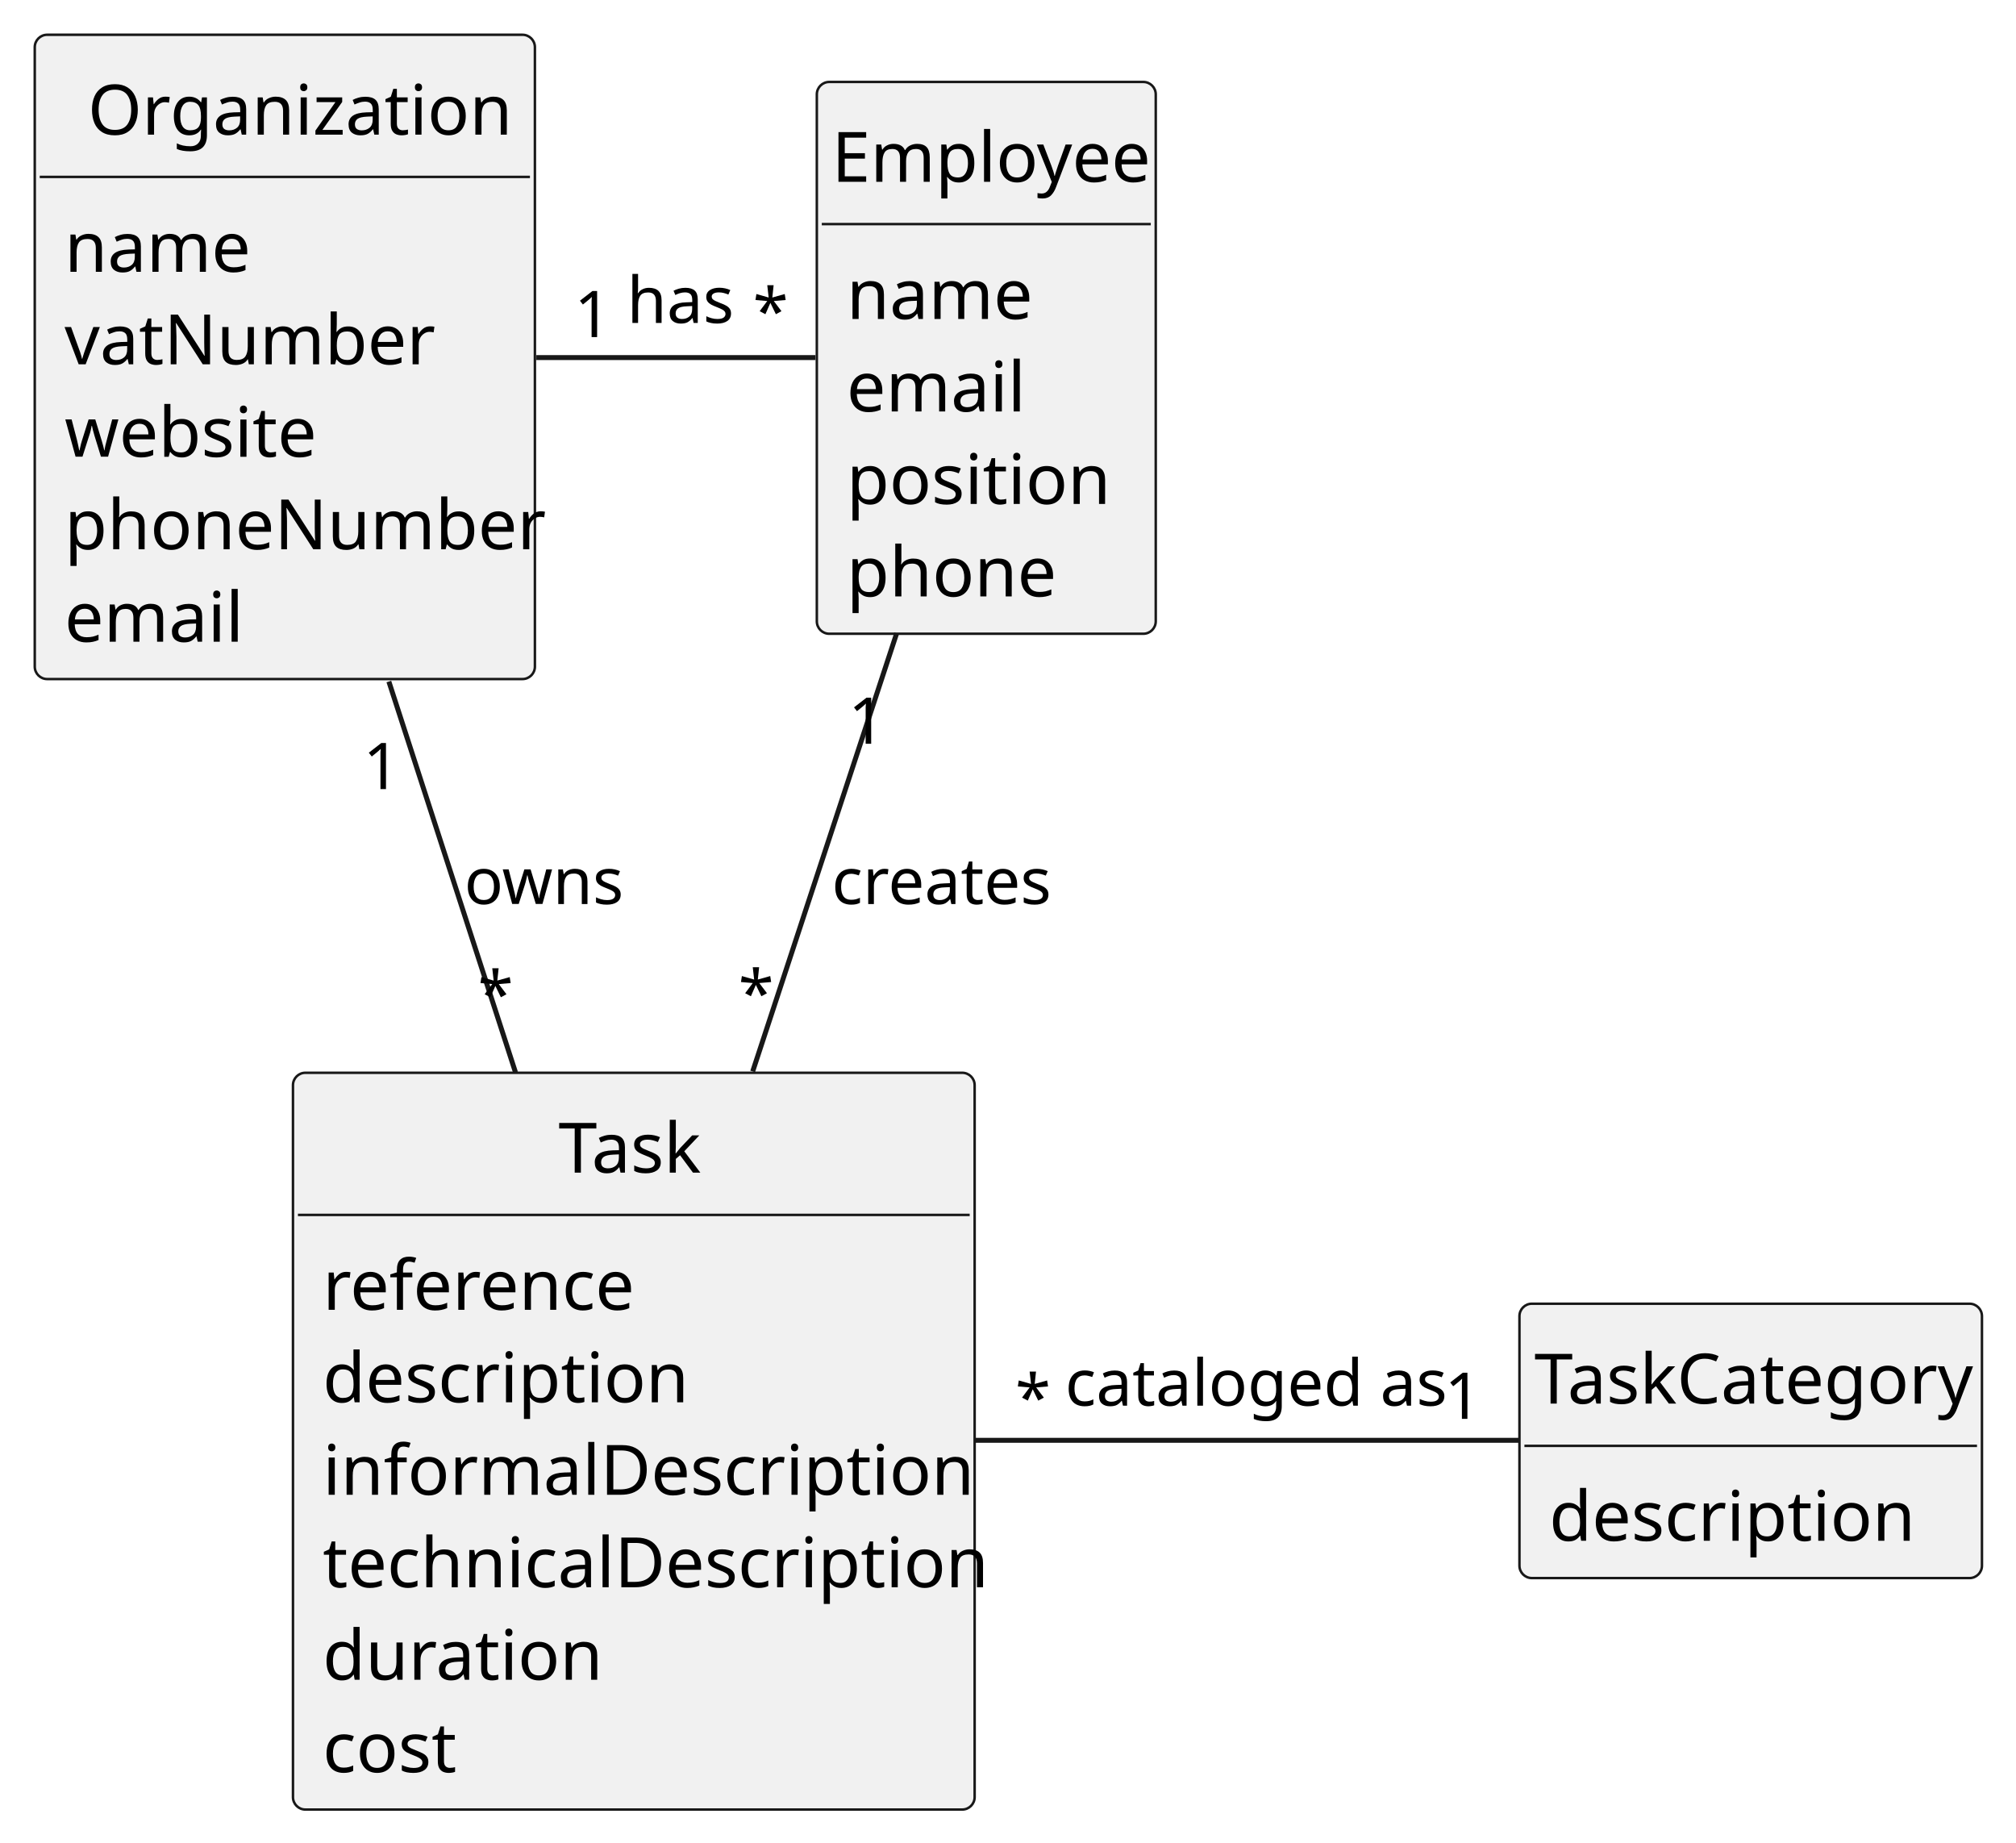
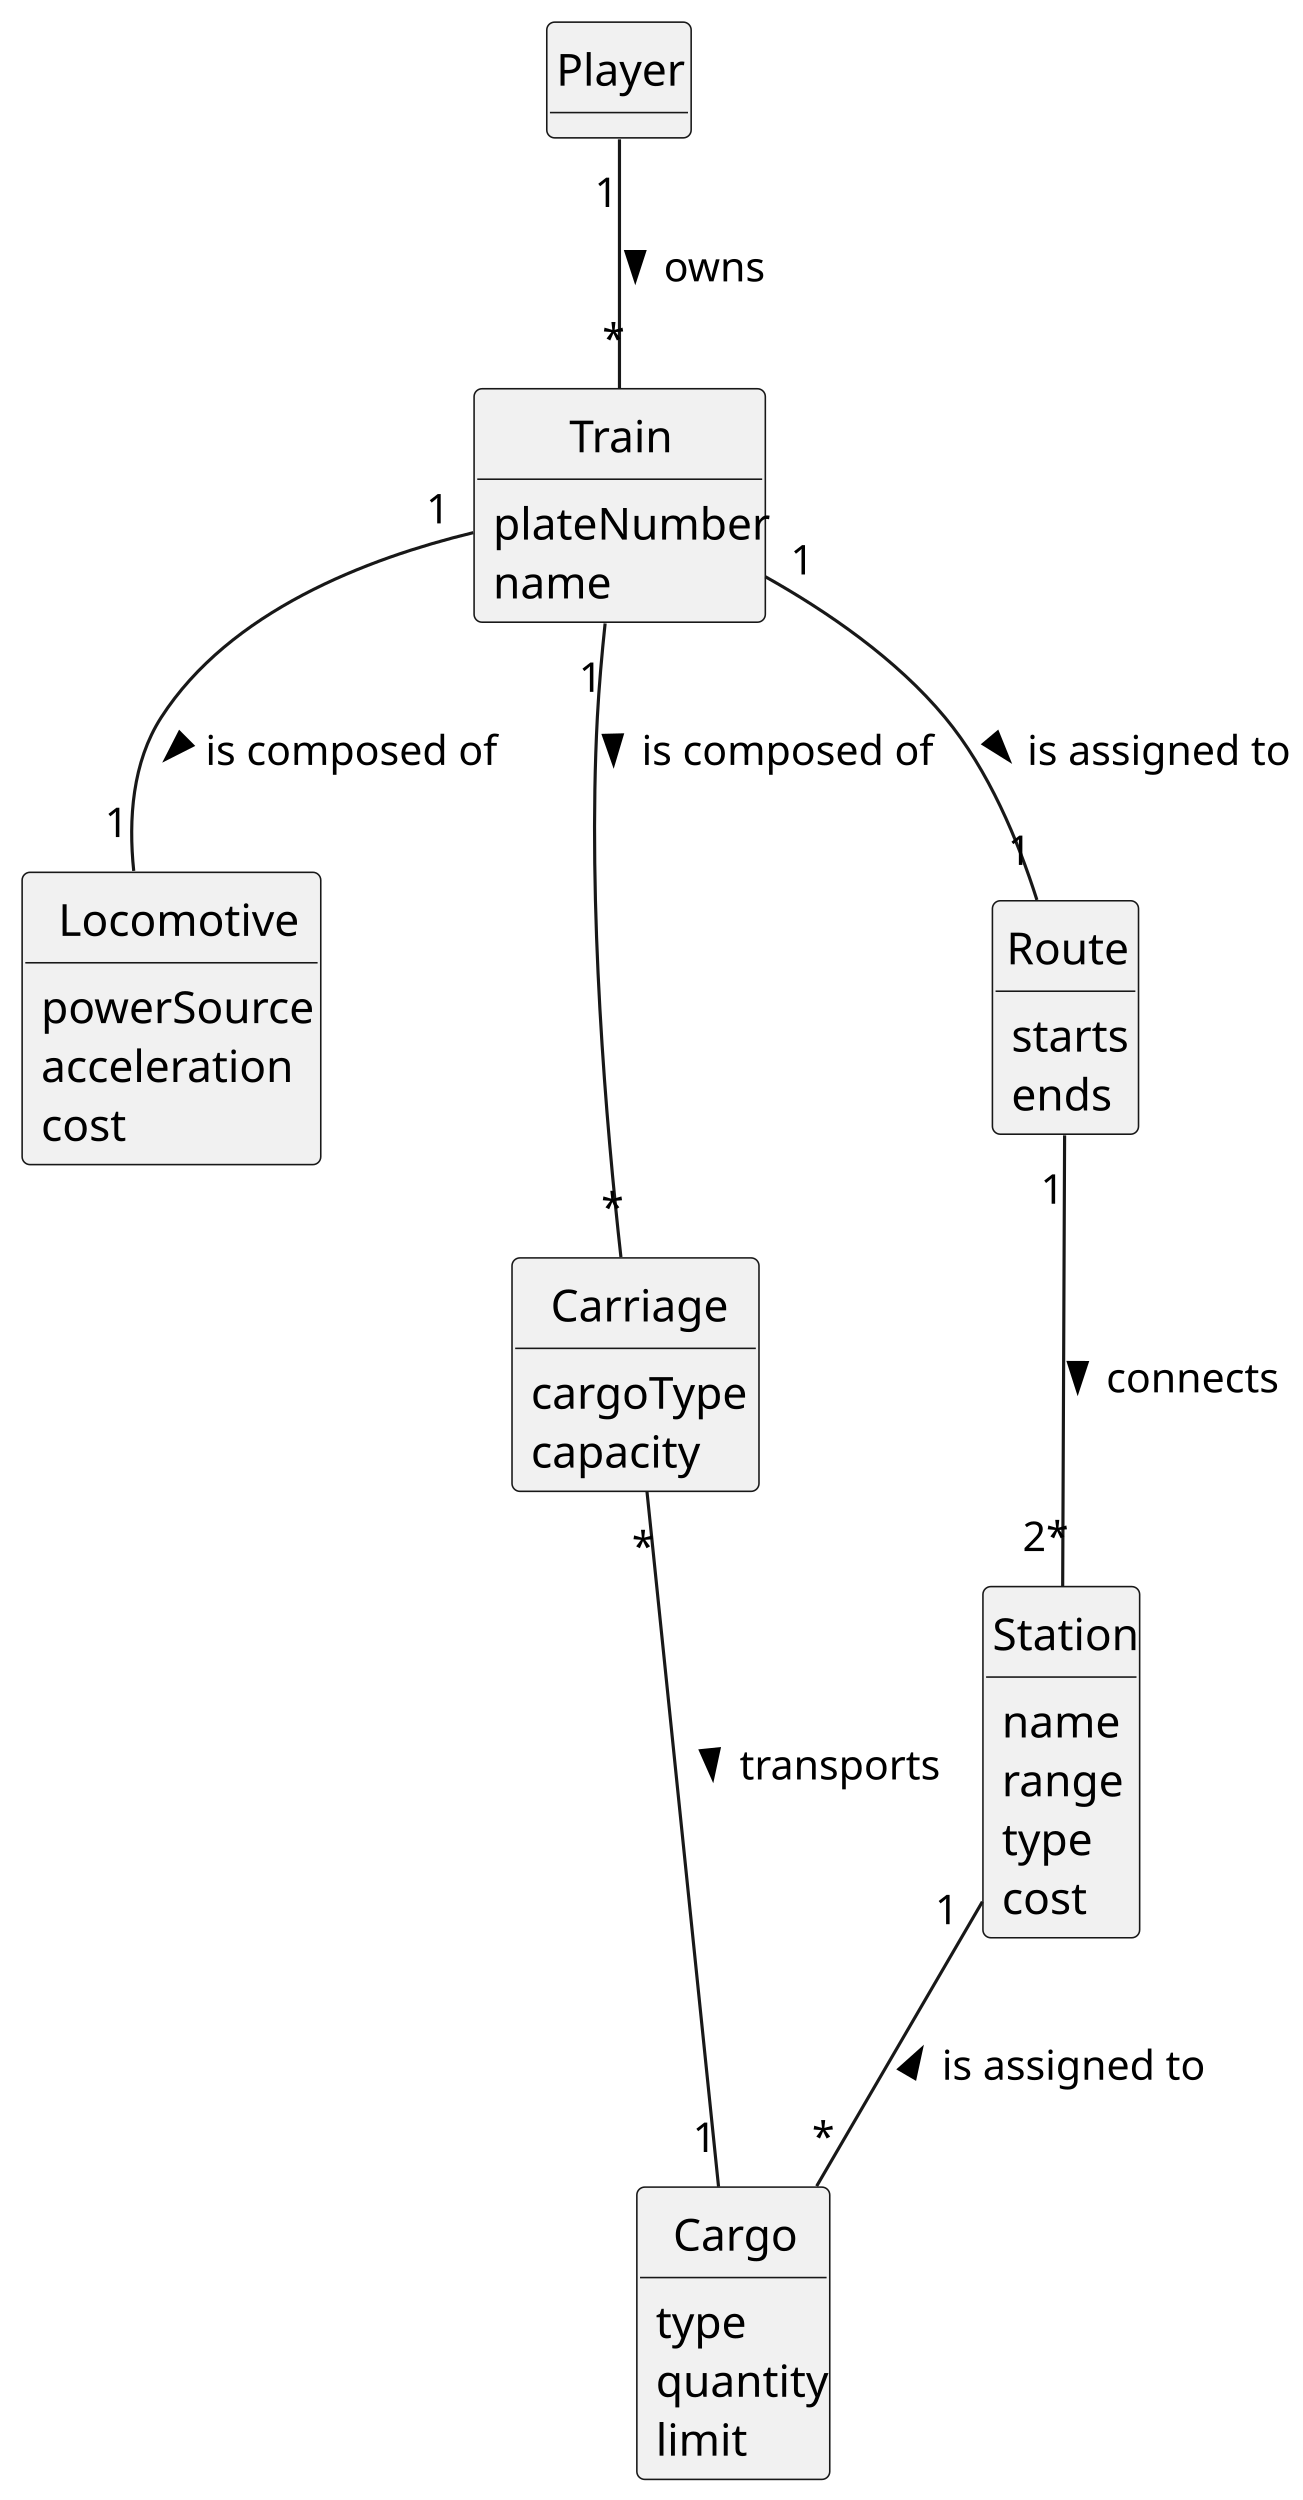
- <svg xmlns="http://www.w3.org/2000/svg" contentStyleType="text/css" height="371px" preserveAspectRatio="none" style="width:406px;height:371px;background:#FFFFFF;" version="1.1" viewBox="0 0 406 371" width="406px" zoomAndPan="magnify">
+ <svg xmlns="http://www.w3.org/2000/svg" contentStyleType="text/css" height="791px" preserveAspectRatio="none" style="width:412px;height:791px;background:#FFFFFF;" version="1.1" viewBox="0 0 412 791" width="412px" zoomAndPan="magnify">
  <defs />
  <g>
-     <g id="elem_Organization">
-       <rect codeLine="14" fill="#F1F1F1" height="129.727" id="Organization" rx="2.5" ry="2.5" style="stroke:#181818;stroke-width:0.5;" width="100.724" x="7" y="7" />
-       <text fill="#000000" font-family="sans-serif" font-size="14" lengthAdjust="spacing" textLength="79.379" x="17.672" y="27.107">Organization</text>
-       <line style="stroke:#181818;stroke-width:0.5;" x1="8" x2="106.724" y1="35.621" y2="35.621" />
-       <text fill="#000000" font-family="sans-serif" font-size="14" lengthAdjust="spacing" textLength="35.02" x="13" y="54.728">name</text>
-       <text fill="#000000" font-family="sans-serif" font-size="14" lengthAdjust="spacing" textLength="68.469" x="13" y="73.35">vatNumber</text>
-       <text fill="#000000" font-family="sans-serif" font-size="14" lengthAdjust="spacing" textLength="47.469" x="13" y="91.971">website</text>
-       <text fill="#000000" font-family="sans-serif" font-size="14" lengthAdjust="spacing" textLength="88.724" x="13" y="110.592">phoneNumber</text>
-       <text fill="#000000" font-family="sans-serif" font-size="14" lengthAdjust="spacing" textLength="33.455" x="13" y="129.213">email</text>
+     <g id="elem_Player">
+       <rect codeLine="12" fill="#F1F1F1" height="36.621" id="Player" rx="2.5" ry="2.5" style="stroke:#181818;stroke-width:0.5;" width="45.683" x="173" y="7" />
+       <text fill="#000000" font-family="sans-serif" font-size="14" lengthAdjust="spacing" textLength="39.683" x="176" y="27.107">Player</text>
+       <line style="stroke:#181818;stroke-width:0.5;" x1="174" x2="217.683" y1="35.621" y2="35.621" />
    </g>
-     <g id="elem_Task">
-       <rect codeLine="22" fill="#F1F1F1" height="148.348" id="Task" rx="2.5" ry="2.5" style="stroke:#181818;stroke-width:0.5;" width="137.282" x="59" y="216" />
-       <text fill="#000000" font-family="sans-serif" font-size="14" lengthAdjust="spacing" textLength="30.338" x="112.472" y="236.107">Task</text>
-       <line style="stroke:#181818;stroke-width:0.5;" x1="60" x2="195.282" y1="244.621" y2="244.621" />
-       <text fill="#000000" font-family="sans-serif" font-size="14" lengthAdjust="spacing" textLength="59.145" x="65" y="263.728">reference</text>
-       <text fill="#000000" font-family="sans-serif" font-size="14" lengthAdjust="spacing" textLength="67.703" x="65" y="282.35">description</text>
-       <text fill="#000000" font-family="sans-serif" font-size="14" lengthAdjust="spacing" textLength="119.82" x="65" y="300.971">informalDescription</text>
-       <text fill="#000000" font-family="sans-serif" font-size="14" lengthAdjust="spacing" textLength="125.282" x="65" y="319.592">technicalDescription</text>
-       <text fill="#000000" font-family="sans-serif" font-size="14" lengthAdjust="spacing" textLength="50.593" x="65" y="338.213">duration</text>
-       <text fill="#000000" font-family="sans-serif" font-size="14" lengthAdjust="spacing" textLength="25.676" x="65" y="356.834">cost</text>
+     <g id="elem_Train">
+       <rect codeLine="15" fill="#F1F1F1" height="73.863" id="Train" rx="2.5" ry="2.5" style="stroke:#181818;stroke-width:0.5;" width="92.151" x="150" y="123" />
+       <text fill="#000000" font-family="sans-serif" font-size="14" lengthAdjust="spacing" textLength="31.896" x="180.127" y="143.107">Train</text>
+       <line style="stroke:#181818;stroke-width:0.5;" x1="151" x2="241.151" y1="151.621" y2="151.621" />
+       <text fill="#000000" font-family="sans-serif" font-size="14" lengthAdjust="spacing" textLength="80.151" x="156" y="170.728">plateNumber</text>
+       <text fill="#000000" font-family="sans-serif" font-size="14" lengthAdjust="spacing" textLength="35.02" x="156" y="189.35">name</text>
    </g>
-     <g id="elem_TaskCategory">
-       <rect codeLine="31" fill="#F1F1F1" height="55.242" id="TaskCategory" rx="2.5" ry="2.5" style="stroke:#181818;stroke-width:0.5;" width="93.144" x="306" y="262.5" />
-       <text fill="#000000" font-family="sans-serif" font-size="14" lengthAdjust="spacing" textLength="87.144" x="309" y="282.607">TaskCategory</text>
-       <line style="stroke:#181818;stroke-width:0.5;" x1="307" x2="398.144" y1="291.121" y2="291.121" />
-       <text fill="#000000" font-family="sans-serif" font-size="14" lengthAdjust="spacing" textLength="67.703" x="312" y="310.228">description</text>
+     <g id="elem_Locomotive">
+       <rect codeLine="20" fill="#F1F1F1" height="92.484" id="Locomotive" rx="2.5" ry="2.5" style="stroke:#181818;stroke-width:0.5;" width="94.489" x="7" y="276" />
+       <text fill="#000000" font-family="sans-serif" font-size="14" lengthAdjust="spacing" textLength="71.593" x="18.448" y="296.107">Locomotive</text>
+       <line style="stroke:#181818;stroke-width:0.5;" x1="8" x2="100.489" y1="304.621" y2="304.621" />
+       <text fill="#000000" font-family="sans-serif" font-size="14" lengthAdjust="spacing" textLength="82.489" x="13" y="323.728">powerSource</text>
+       <text fill="#000000" font-family="sans-serif" font-size="14" lengthAdjust="spacing" textLength="75.489" x="13" y="342.35">acceleration</text>
+       <text fill="#000000" font-family="sans-serif" font-size="14" lengthAdjust="spacing" textLength="25.676" x="13" y="360.971">cost</text>
    </g>
-     <g id="elem_Employee">
-       <rect codeLine="35" fill="#F1F1F1" height="111.106" id="Employee" rx="2.5" ry="2.5" style="stroke:#181818;stroke-width:0.5;" width="68.255" x="164.5" y="16.5" />
-       <text fill="#000000" font-family="sans-serif" font-size="14" lengthAdjust="spacing" textLength="62.255" x="167.5" y="36.607">Employee</text>
-       <line style="stroke:#181818;stroke-width:0.5;" x1="165.5" x2="231.755" y1="45.121" y2="45.121" />
-       <text fill="#000000" font-family="sans-serif" font-size="14" lengthAdjust="spacing" textLength="35.02" x="170.5" y="64.228">name</text>
-       <text fill="#000000" font-family="sans-serif" font-size="14" lengthAdjust="spacing" textLength="33.455" x="170.5" y="82.85">email</text>
-       <text fill="#000000" font-family="sans-serif" font-size="14" lengthAdjust="spacing" textLength="48.255" x="170.5" y="101.471">position</text>
-       <text fill="#000000" font-family="sans-serif" font-size="14" lengthAdjust="spacing" textLength="38.931" x="170.5" y="120.092">phone</text>
+     <g id="elem_Carriage">
+       <rect codeLine="26" fill="#F1F1F1" height="73.863" id="Carriage" rx="2.5" ry="2.5" style="stroke:#181818;stroke-width:0.5;" width="78.144" x="162" y="398" />
+       <text fill="#000000" font-family="sans-serif" font-size="14" lengthAdjust="spacing" textLength="53.69" x="174.227" y="418.107">Carriage</text>
+       <line style="stroke:#181818;stroke-width:0.5;" x1="163" x2="239.144" y1="426.621" y2="426.621" />
+       <text fill="#000000" font-family="sans-serif" font-size="14" lengthAdjust="spacing" textLength="66.144" x="168" y="445.728">cargoType</text>
+       <text fill="#000000" font-family="sans-serif" font-size="14" lengthAdjust="spacing" textLength="51.358" x="168" y="464.35">capacity</text>
    </g>
-     <g id="link_Organization_Employee">
-       <path codeLine="42" d="M108.01,72 C126.65,72 147.34,72 164.22,72 " fill="none" id="Organization-Employee" style="stroke:#181818;stroke-width:1.0;" />
-       <text fill="#000000" font-family="sans-serif" font-size="13" lengthAdjust="spacing" textLength="20.96" x="126.25" y="65.028">has</text>
-       <text fill="#000000" font-family="sans-serif" font-size="13" lengthAdjust="spacing" textLength="7.23" x="115.641" y="67.873">1</text>
-       <text fill="#000000" font-family="sans-serif" font-size="13" lengthAdjust="spacing" textLength="5.059" x="151.614" y="67.294">*</text>
+     <g id="elem_Route">
+       <rect codeLine="31" fill="#F1F1F1" height="73.863" id="Route" rx="2.5" ry="2.5" style="stroke:#181818;stroke-width:0.5;" width="46.227" x="314" y="285" />
+       <text fill="#000000" font-family="sans-serif" font-size="14" lengthAdjust="spacing" textLength="37.358" x="318.435" y="305.107">Route</text>
+       <line style="stroke:#181818;stroke-width:0.5;" x1="315" x2="359.228" y1="313.621" y2="313.621" />
+       <text fill="#000000" font-family="sans-serif" font-size="14" lengthAdjust="spacing" textLength="34.227" x="320" y="332.728">starts</text>
+       <text fill="#000000" font-family="sans-serif" font-size="14" lengthAdjust="spacing" textLength="30.358" x="320" y="351.35">ends</text>
    </g>
-     <g id="link_Organization_Task">
-       <path codeLine="43" d="M78.31,137.22 C86.33,161.97 95.55,190.41 103.82,215.93 " fill="none" id="Organization-Task" style="stroke:#181818;stroke-width:1.0;" />
-       <text fill="#000000" font-family="sans-serif" font-size="13" lengthAdjust="spacing" textLength="30.348" x="93.5" y="182.028">owns</text>
-       <text fill="#000000" font-family="sans-serif" font-size="13" lengthAdjust="spacing" textLength="7.23" x="73.121" y="158.88">1</text>
-       <text fill="#000000" font-family="sans-serif" font-size="13" lengthAdjust="spacing" textLength="5.059" x="96.232" y="204.827">*</text>
+     <g id="elem_Station">
+       <rect codeLine="36" fill="#F1F1F1" height="111.106" id="Station" rx="2.5" ry="2.5" style="stroke:#181818;stroke-width:0.5;" width="49.586" x="311" y="502" />
+       <text fill="#000000" font-family="sans-serif" font-size="14" lengthAdjust="spacing" textLength="43.586" x="314" y="522.107">Station</text>
+       <line style="stroke:#181818;stroke-width:0.5;" x1="312" x2="359.586" y1="530.621" y2="530.621" />
+       <text fill="#000000" font-family="sans-serif" font-size="14" lengthAdjust="spacing" textLength="35.02" x="317" y="549.729">name</text>
+       <text fill="#000000" font-family="sans-serif" font-size="14" lengthAdjust="spacing" textLength="35.807" x="317" y="568.35">range</text>
+       <text fill="#000000" font-family="sans-serif" font-size="14" lengthAdjust="spacing" textLength="26.462" x="317" y="586.971">type</text>
+       <text fill="#000000" font-family="sans-serif" font-size="14" lengthAdjust="spacing" textLength="25.676" x="317" y="605.592">cost</text>
    </g>
-     <g id="link_Employee_Task">
-       <path codeLine="45" d="M180.58,127.51 C171.79,154.25 161.08,186.85 151.58,215.74 " fill="none" id="Employee-Task" style="stroke:#181818;stroke-width:1.0;" />
-       <text fill="#000000" font-family="sans-serif" font-size="13" lengthAdjust="spacing" textLength="42.631" x="167.5" y="182.028">creates</text>
-       <text fill="#000000" font-family="sans-serif" font-size="13" lengthAdjust="spacing" textLength="7.23" x="170.834" y="149.751">1</text>
-       <text fill="#000000" font-family="sans-serif" font-size="13" lengthAdjust="spacing" textLength="5.059" x="148.693" y="204.619">*</text>
+     <g id="elem_Cargo">
+       <rect codeLine="43" fill="#F1F1F1" height="92.484" id="Cargo" rx="2.5" ry="2.5" style="stroke:#181818;stroke-width:0.5;" width="61.034" x="201.5" y="692" />
+       <text fill="#000000" font-family="sans-serif" font-size="14" lengthAdjust="spacing" textLength="38.131" x="212.952" y="712.107">Cargo</text>
+       <line style="stroke:#181818;stroke-width:0.5;" x1="202.5" x2="261.534" y1="720.621" y2="720.621" />
+       <text fill="#000000" font-family="sans-serif" font-size="14" lengthAdjust="spacing" textLength="26.462" x="207.5" y="739.729">type</text>
+       <text fill="#000000" font-family="sans-serif" font-size="14" lengthAdjust="spacing" textLength="49.034" x="207.5" y="758.35">quantity</text>
+       <text fill="#000000" font-family="sans-serif" font-size="14" lengthAdjust="spacing" textLength="24.883" x="207.5" y="776.971">limit</text>
    </g>
-     <g id="link_Task_TaskCategory">
-       <path codeLine="47" d="M196.23,290 C231.77,290 274.21,290 305.89,290 " fill="none" id="Task-TaskCategory" style="stroke:#181818;stroke-width:1.0;" />
-       <text fill="#000000" font-family="sans-serif" font-size="13" lengthAdjust="spacing" textLength="73.722" x="214.5" y="283.028">cataloged as</text>
-       <text fill="#000000" font-family="sans-serif" font-size="13" lengthAdjust="spacing" textLength="5.059" x="204.453" y="286.042">*</text>
-       <text fill="#000000" font-family="sans-serif" font-size="13" lengthAdjust="spacing" textLength="7.23" x="290.911" y="285.678">1</text>
+     <g id="link_Player_Train">
+       <path codeLine="49" d="M196,44.09 C196,64.09 196,97.25 196,122.83 " fill="none" id="Player-Train" style="stroke:#181818;stroke-width:1.0;" />
+       <polygon fill="#000000" points="201,88.645,203.939,79.6,198.061,79.6,201,88.645" style="stroke:#000000;stroke-width:1.0;" />
+       <text fill="#000000" font-family="sans-serif" font-size="13" lengthAdjust="spacing" textLength="30.348" x="210" y="89.028">owns</text>
+       <text fill="#000000" font-family="sans-serif" font-size="13" lengthAdjust="spacing" textLength="7.23" x="188.133" y="65.489">1</text>
+       <text fill="#000000" font-family="sans-serif" font-size="13" lengthAdjust="spacing" textLength="5.059" x="190.547" y="111.761">*</text>
+     </g>
+     <g id="link_Train_Route">
+       <path codeLine="50" d="M242.17,182.48 C261.81,193.51 283.68,208.53 299,227 C312.82,243.66 322.14,266.01 328.08,284.74 " fill="none" id="Train-Route" style="stroke:#181818;stroke-width:1.0;" />
+       <polygon fill="#000000" points="319.216,240.474,315.648,231.658,311.148,235.439,319.216,240.474" style="stroke:#000000;stroke-width:1.0;" />
+       <text fill="#000000" font-family="sans-serif" font-size="13" lengthAdjust="spacing" textLength="79.492" x="325" y="242.028">is assigned to</text>
+       <text fill="#000000" font-family="sans-serif" font-size="13" lengthAdjust="spacing" textLength="7.23" x="250.092" y="181.77">1</text>
+       <text fill="#000000" font-family="sans-serif" font-size="13" lengthAdjust="spacing" textLength="7.23" x="318.868" y="273.655">1</text>
+     </g>
+     <g id="link_Train_Locomotive">
+       <path codeLine="51" d="M149.75,168.53 C116.04,176.7 72.63,193.39 51,227 C41.9,241.14 40.61,259.12 42.31,275.56 " fill="none" id="Train-Locomotive" style="stroke:#181818;stroke-width:1.0;" />
+       <polygon fill="#000000" points="52.458,240.174,60.94,235.873,56.792,231.709,52.458,240.174" style="stroke:#000000;stroke-width:1.0;" />
+       <text fill="#000000" font-family="sans-serif" font-size="13" lengthAdjust="spacing" textLength="87.433" x="65" y="242.028">is composed of</text>
+       <text fill="#000000" font-family="sans-serif" font-size="13" lengthAdjust="spacing" textLength="7.23" x="134.827" y="165.597">1</text>
+       <text fill="#000000" font-family="sans-serif" font-size="13" lengthAdjust="spacing" textLength="7.23" x="33.156" y="264.849">1</text>
+     </g>
+     <g id="link_Train_Carriage">
+       <path codeLine="52" d="M191.46,197.26 C190.44,206.91 189.51,217.33 189,227 C185.83,286.85 191.86,356.41 196.46,397.73 " fill="none" id="Train-Carriage" style="stroke:#181818;stroke-width:1.0;" />
+       <polygon fill="#000000" points="194.125,241.644,196.837,232.528,190.961,232.675,194.125,241.644" style="stroke:#000000;stroke-width:1.0;" />
+       <text fill="#000000" font-family="sans-serif" font-size="13" lengthAdjust="spacing" textLength="87.433" x="203" y="242.028">is composed of</text>
+       <text fill="#000000" font-family="sans-serif" font-size="13" lengthAdjust="spacing" textLength="7.23" x="183.135" y="218.903">1</text>
+       <text fill="#000000" font-family="sans-serif" font-size="13" lengthAdjust="spacing" textLength="5.059" x="190.198" y="386.644">*</text>
+     </g>
+     <g id="link_Route_Station">
+       <path codeLine="53" d="M336.84,359.23 C336.68,397.4 336.42,457.97 336.23,501.93 " fill="none" id="Route-Station" style="stroke:#181818;stroke-width:1.0;" />
+       <polygon fill="#000000" points="340.979,440.146,343.956,431.113,338.078,431.088,340.979,440.146" style="stroke:#000000;stroke-width:1.0;" />
+       <text fill="#000000" font-family="sans-serif" font-size="13" lengthAdjust="spacing" textLength="52.032" x="350" y="440.528">connects</text>
+       <text fill="#000000" font-family="sans-serif" font-size="13" lengthAdjust="spacing" textLength="7.23" x="329.234" y="380.868">1</text>
+       <text fill="#000000" font-family="sans-serif" font-size="13" lengthAdjust="spacing" textLength="12.289" x="323.536" y="490.761">2*</text>
+     </g>
+     <g id="link_Station_Cargo">
+       <path codeLine="54" d="M310.82,601.71 C294.95,628.95 274.49,664.07 258.39,691.7 " fill="none" id="Station-Cargo" style="stroke:#181818;stroke-width:1.0;" />
+       <polygon fill="#000000" points="291.517,648.325,284.424,654.661,289.503,657.62,291.517,648.325" style="stroke:#000000;stroke-width:1.0;" />
+       <text fill="#000000" font-family="sans-serif" font-size="13" lengthAdjust="spacing" textLength="79.492" x="298" y="658.028">is assigned to</text>
+       <text fill="#000000" font-family="sans-serif" font-size="13" lengthAdjust="spacing" textLength="7.23" x="295.844" y="608.808">1</text>
+       <text fill="#000000" font-family="sans-serif" font-size="13" lengthAdjust="spacing" textLength="5.059" x="256.901" y="680.665">*</text>
+     </g>
+     <g id="link_Carriage_Cargo">
+       <path codeLine="55" d="M204.71,472.01 C210.37,527.01 221.17,631.89 227.35,691.89 " fill="none" id="Carriage-Cargo" style="stroke:#181818;stroke-width:1.0;" />
+       <polygon fill="#000000" points="225.512,562.619,227.509,553.321,221.662,553.923,225.512,562.619" style="stroke:#000000;stroke-width:1.0;" />
+       <text fill="#000000" font-family="sans-serif" font-size="13" lengthAdjust="spacing" textLength="57.802" x="234" y="563.028">transports</text>
+       <text fill="#000000" font-family="sans-serif" font-size="13" lengthAdjust="spacing" textLength="5.059" x="199.911" y="493.897">*</text>
+       <text fill="#000000" font-family="sans-serif" font-size="13" lengthAdjust="spacing" textLength="7.23" x="219.167" y="680.883">1</text>
    </g>
  </g>
</svg>
